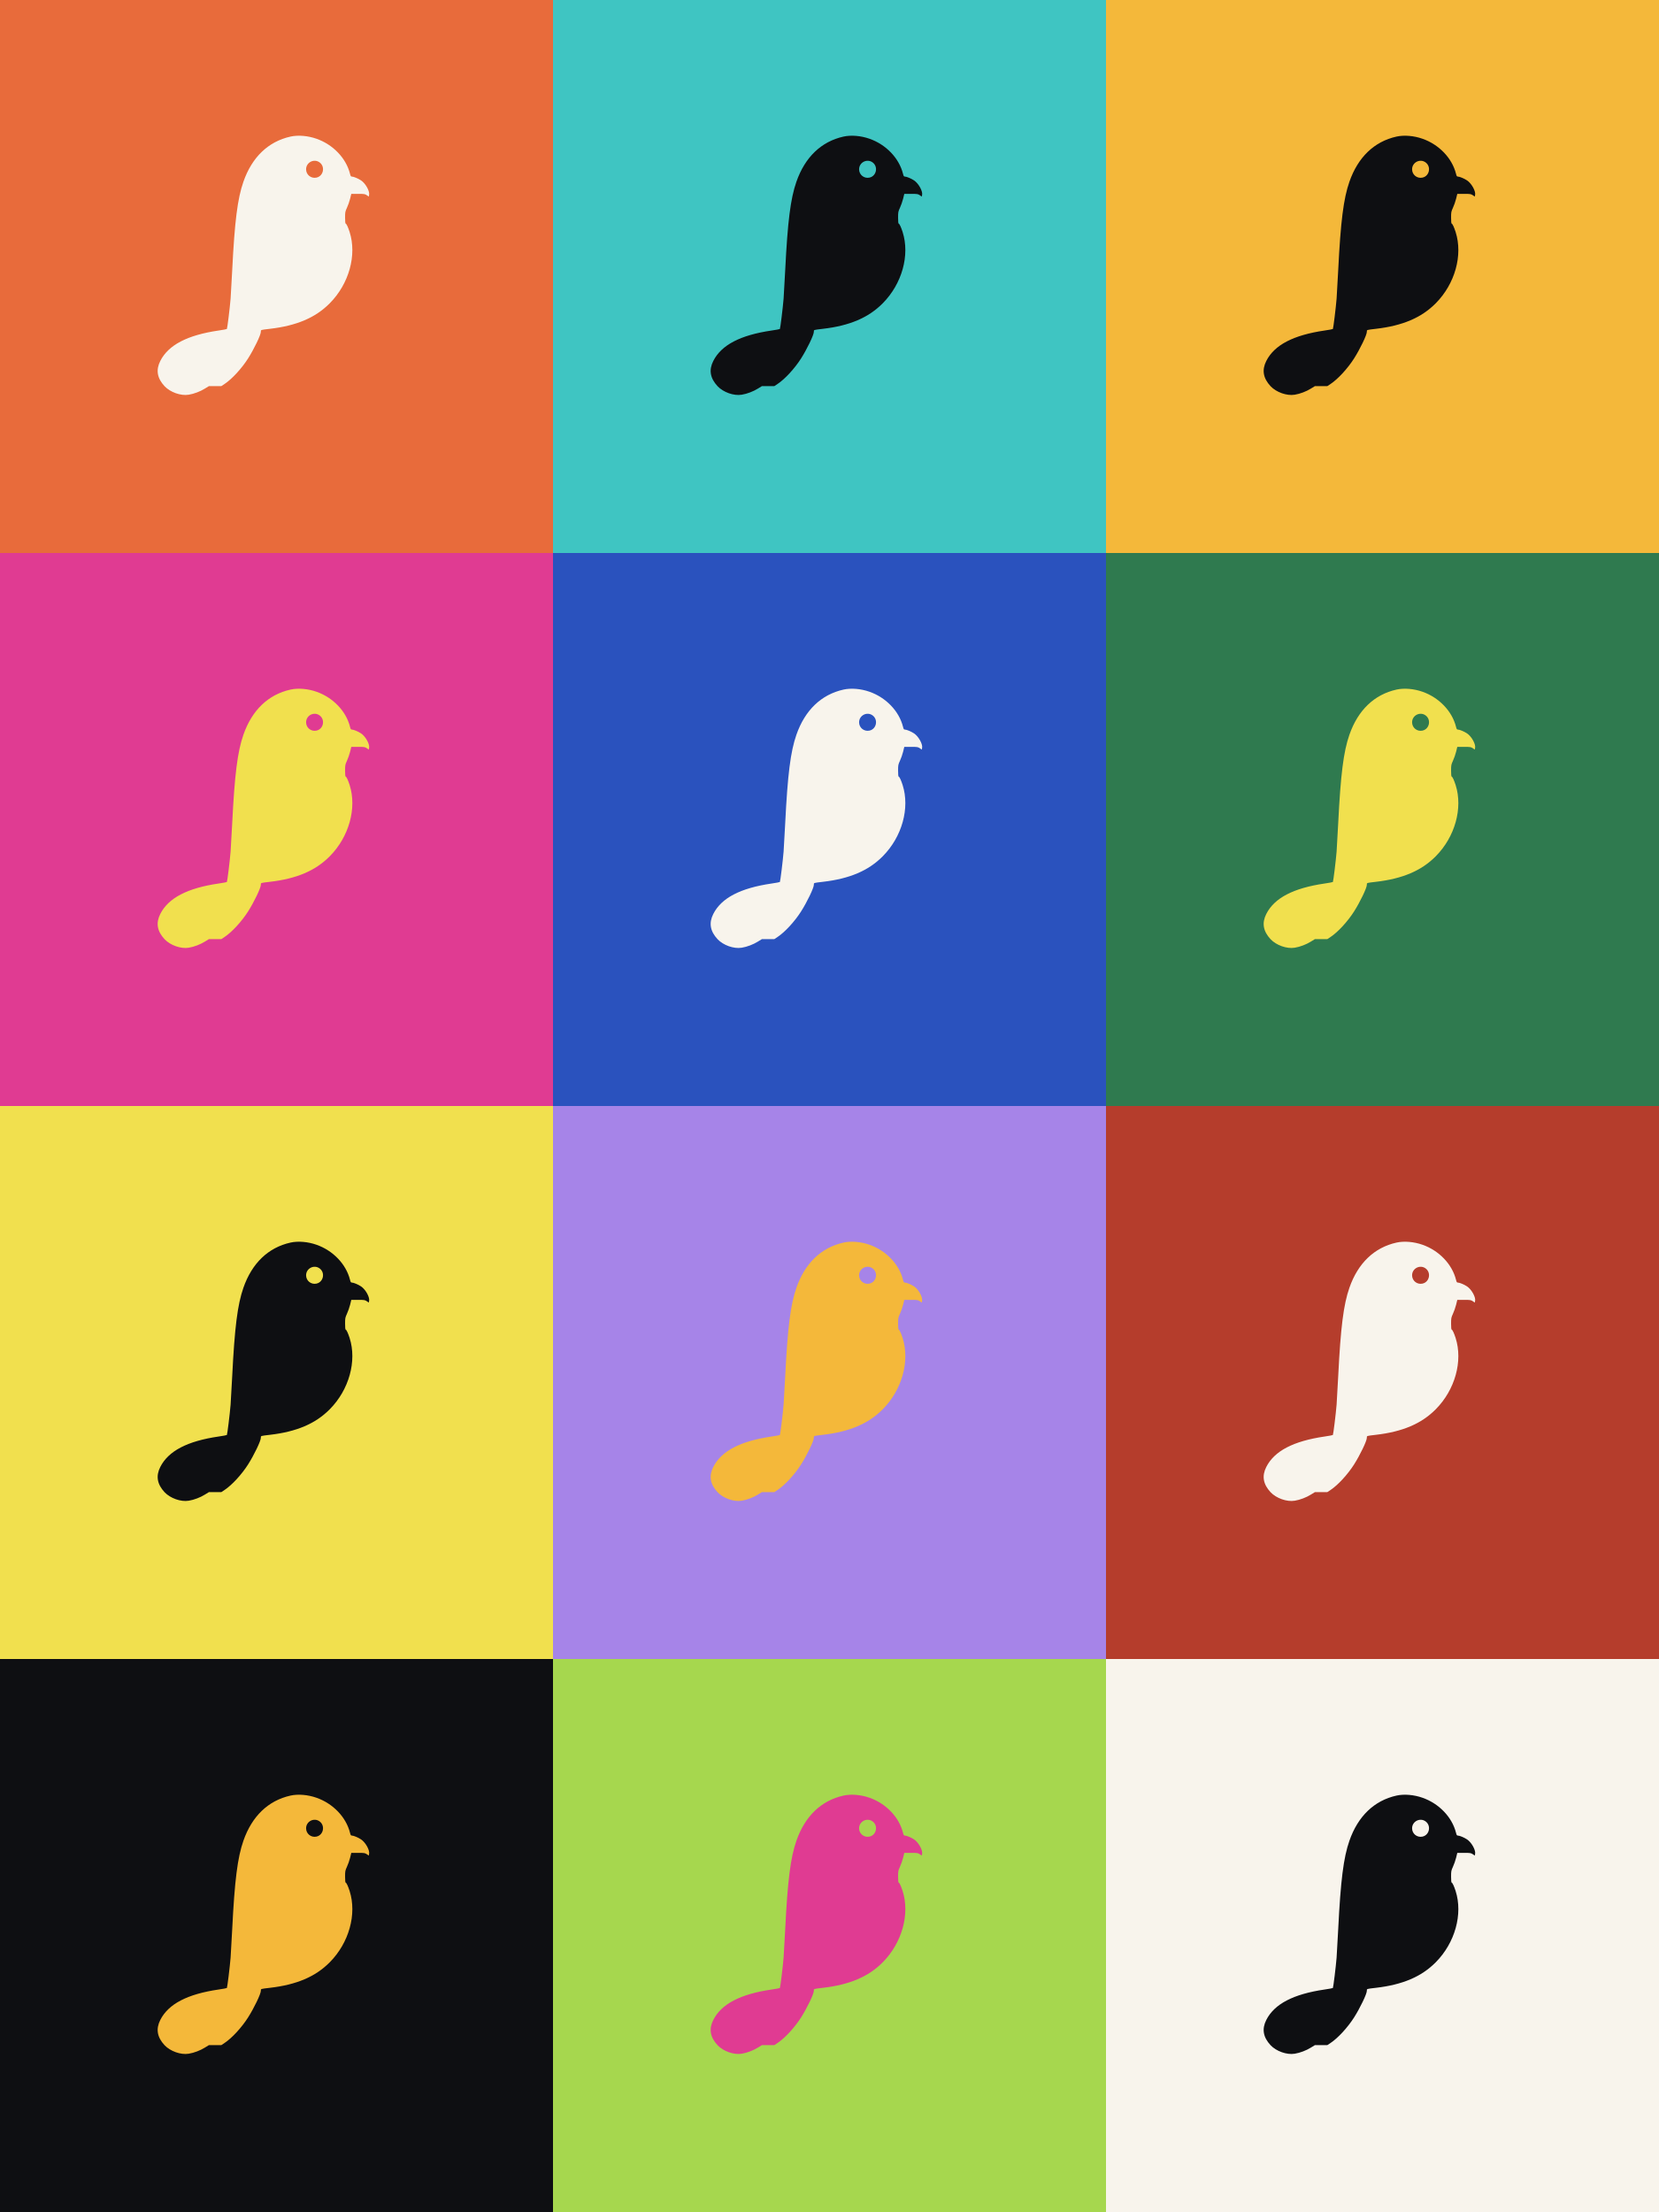
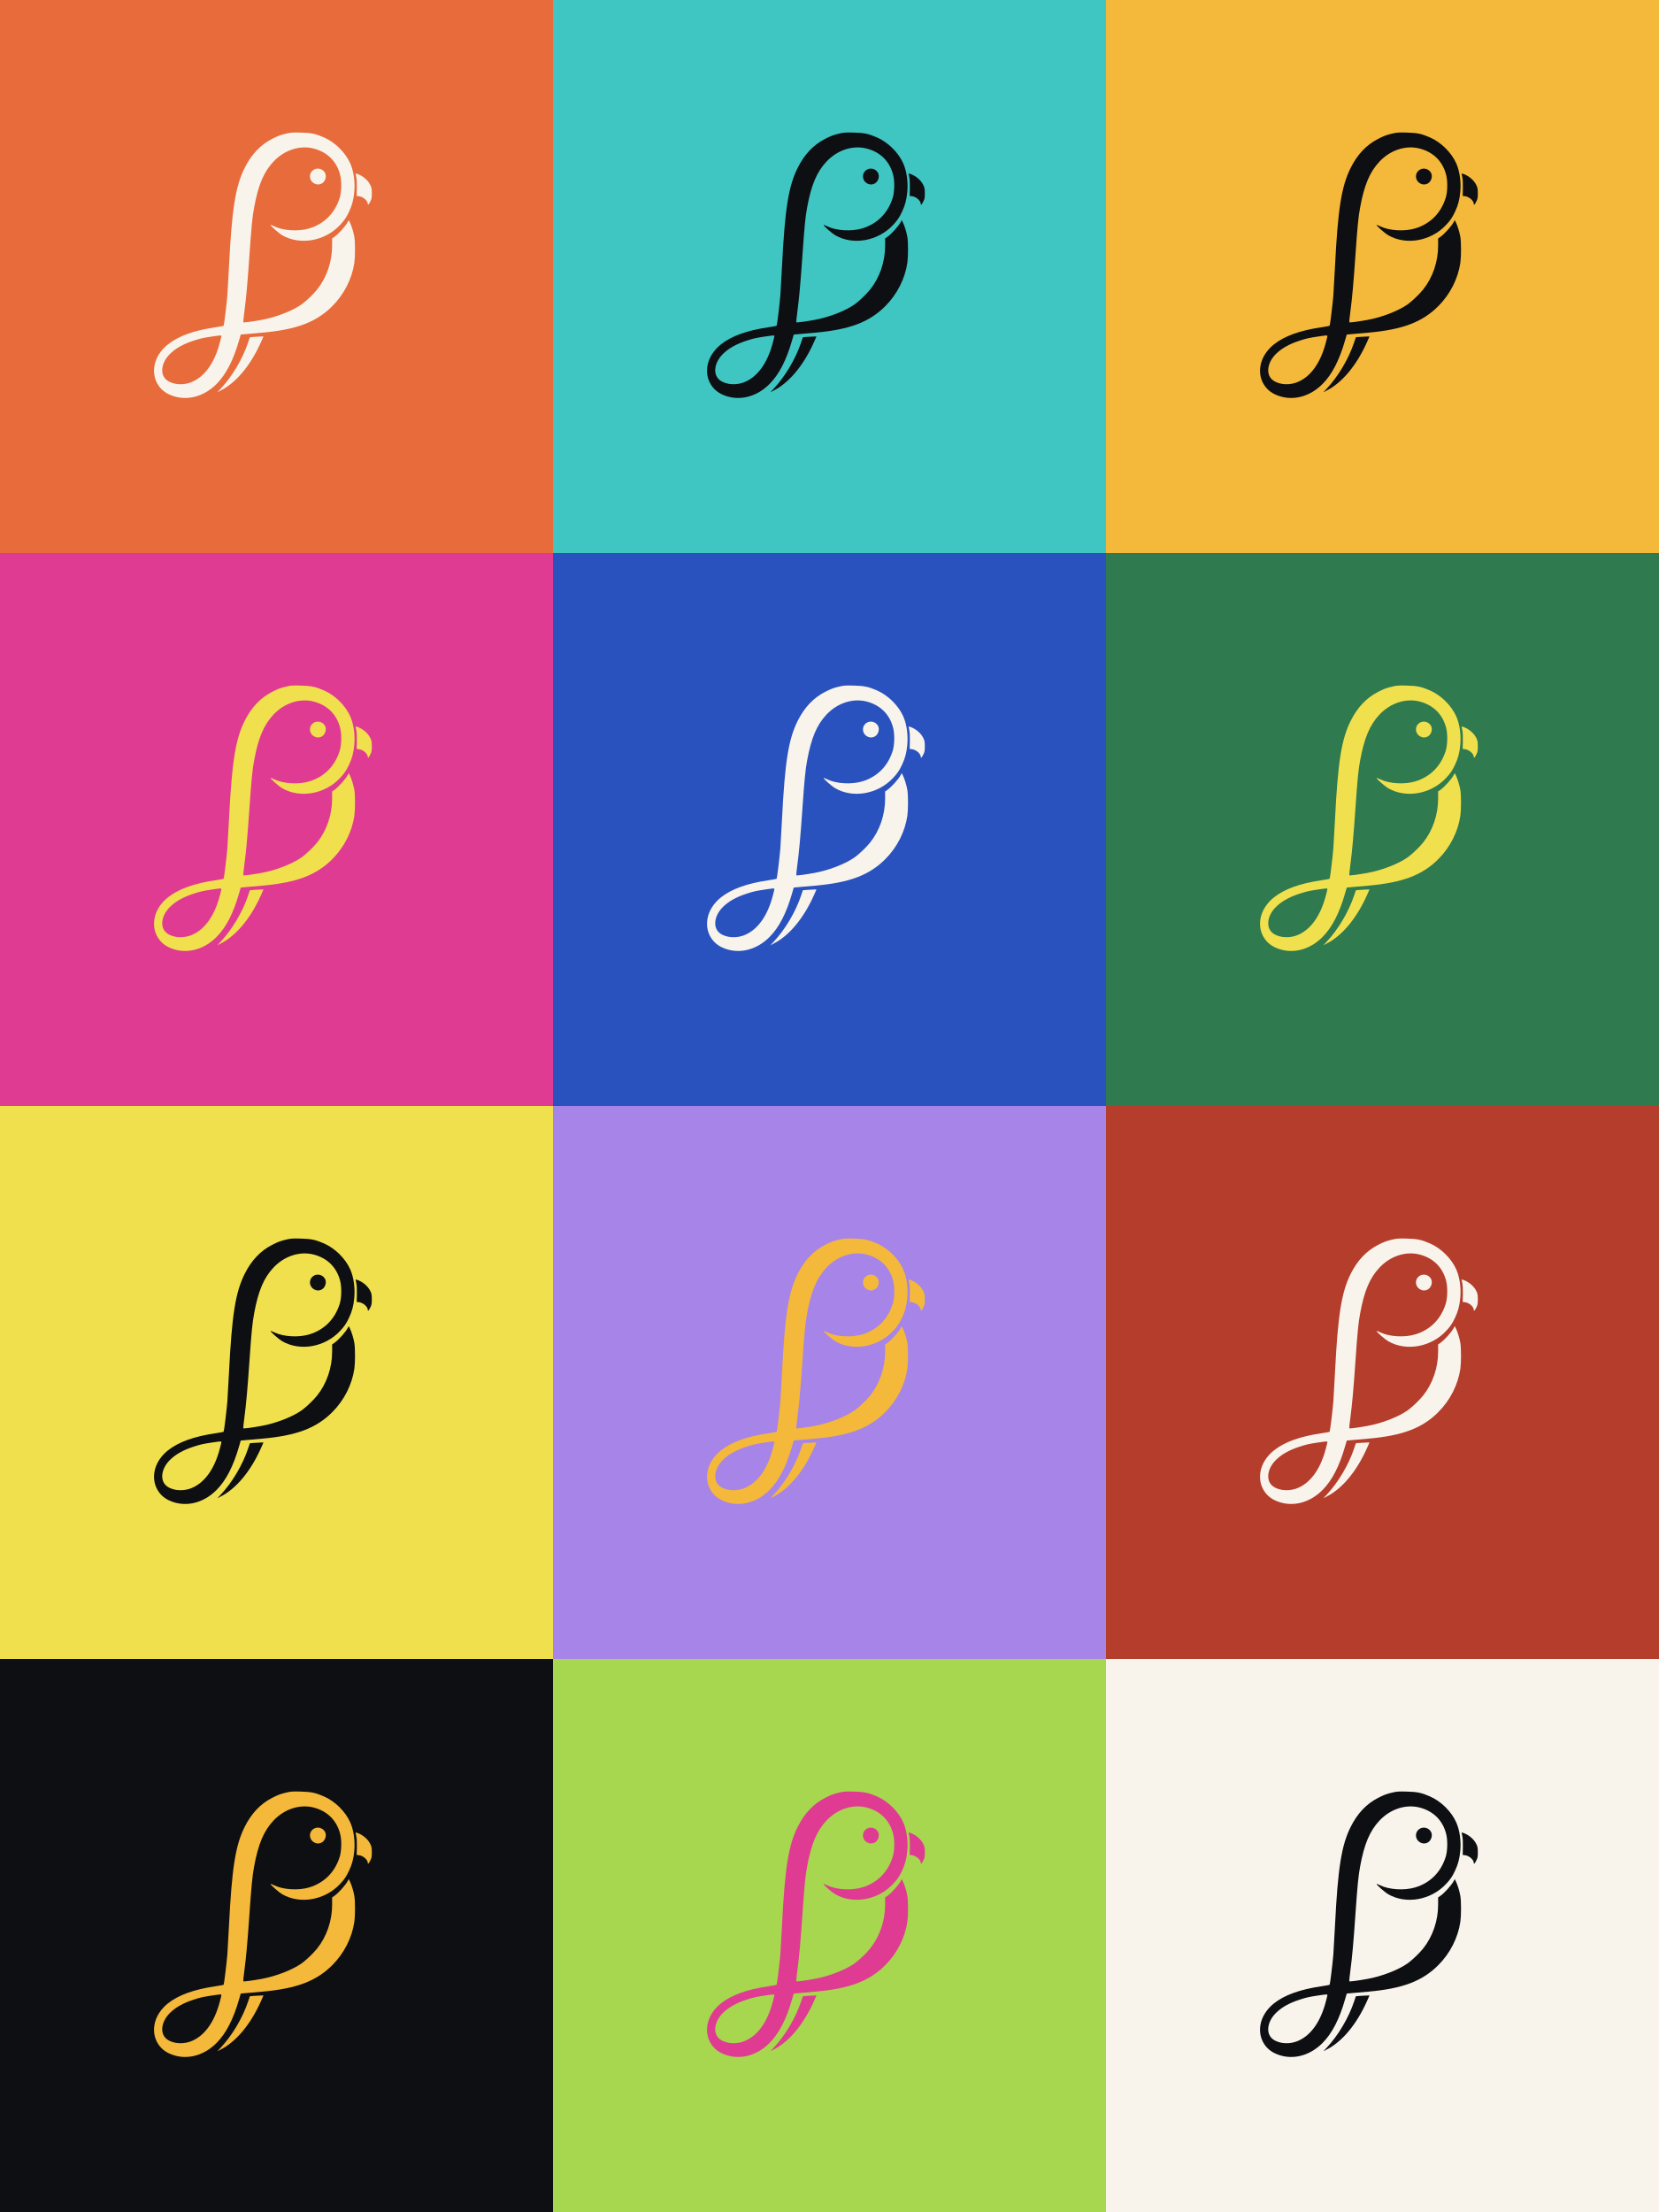
<svg xmlns="http://www.w3.org/2000/svg" viewBox="0 0 1500 2000" role="img" aria-label="MacParakeet Pop — twelve parakeets">
  <defs>
    <symbol id="bird" viewBox="0 0 1024 1024" preserveAspectRatio="xMidYMid meet">
-       <path fill="currentColor" fill-rule="evenodd" d="M 538.0 252.9 c -41.3 9.2 -71.4 38.1 -87.3 83.7 -10.9 31.2 -16.2 73.4 -20.7 163.4 -1.1 22.3 -2.5 46.1 -3.0 53.0 -1.4 17.2 -6.1 55.3 -6.9 56.2 -0.3 0.4 -7.1 1.6 -15.1 2.8 -58.2 8.5 -93.2 26.8 -108.2 56.4 -8.4 16.6 -5.9 31.8 7.8 46.6 10.5 11.3 30.3 18.4 44.9 15.9 9.8 -1.6 21.4 -6.0 30.0 -11.4 l 7.3 -4.5 11.5 -0.0 11.5 -0.0 6.3 -4.2 c 13.5 -9.0 31.1 -28.1 43.1 -46.8 11.3 -17.8 23.8 -43.7 23.8 -49.6 0.0 -3.8 -1.0 -3.4 16.5 -5.5 49.7 -5.7 84.6 -20.6 111.1 -47.3 35.7 -36.0 50.5 -89.1 36.8 -132.0 -2.9 -9.1 -6.0 -15.6 -7.4 -15.6 -0.6 -0.0 -1.0 -4.4 -1.0 -10.9 0.0 -10.3 0.2 -11.2 3.5 -18.5 2.0 -4.2 4.6 -11.7 5.8 -16.6 l 2.2 -9.0 12.5 -0.0 c 11.7 -0.0 12.8 0.2 16.2 2.5 l 3.7 2.5 0.6 -3.3 c 1.3 -7.0 -6.8 -21.4 -15.2 -26.8 -5.1 -3.4 -13.6 -6.9 -16.5 -6.9 -2.1 -0.0 -2.6 -0.8 -3.7 -5.3 -7.3 -28.9 -31.3 -54.0 -62.1 -64.8 -15.9 -5.6 -34.0 -7.1 -48.0 -4.0 z m 53.9 47.9 c 10.7 8.0 7.0 25.4 -6.0 28.1 -9.9 2.1 -19.1 -5.3 -19.1 -15.4 0.0 -12.9 14.8 -20.4 25.1 -12.7 z" />
+       <path fill="currentColor" fill-rule="evenodd" d="M 532.0 246.9 c -11.7 2.6 -16.9 4.5 -28.0 10.2 -21.6 11.0 -38.3 28.6 -50.8 53.5 -17.2 34.4 -23.8 75.8 -29.2 183.4 -1.1 22.3 -2.5 46.1 -3.0 53.0 -1.4 17.2 -6.1 55.3 -6.9 56.2 -0.3 0.4 -7.1 1.6 -15.1 2.8 -40.0 5.9 -68.5 16.2 -88.1 31.8 -13.7 10.9 -22.8 25.6 -25.0 40.4 -3.5 22.0 7.0 42.4 26.5 51.8 29.0 13.9 63.2 6.6 88.6 -19.0 17.6 -17.6 31.3 -44.2 41.9 -81.5 l 2.9 -10.0 13.3 -1.2 c 7.4 -0.6 19.3 -1.7 26.4 -2.3 64.1 -5.7 100.5 -19.6 130.1 -49.4 21.8 -21.9 36.3 -50.7 40.6 -80.2 1.6 -11.3 1.6 -37.7 0.0 -47.4 -1.4 -8.6 -5.4 -21.5 -8.4 -27.4 l -2.0 -4.0 -1.6 3.0 c -4.3 8.2 -17.7 23.1 -25.7 28.5 l -3.5 2.4 0.0 13.4 c 0.0 29.8 -10.0 59.0 -27.8 81.3 -6.9 8.6 -20.3 21.4 -28.5 27.3 -17.5 12.3 -47.6 24.0 -74.6 28.9 -16.8 3.1 -32.9 5.2 -33.6 4.4 -0.3 -0.3 0.6 -9.1 2.0 -19.6 3.4 -25.9 5.8 -52.5 9.4 -104.7 3.7 -53.4 5.4 -70.8 8.7 -88.5 7.7 -41.7 17.9 -65.8 36.0 -85.0 20.1 -21.2 48.5 -30.5 74.0 -24.0 25.9 6.6 43.4 24.3 49.5 49.8 2.8 11.6 2.3 31.1 -1.1 41.7 -9.0 28.4 -28.5 47.9 -56.2 56.4 -20.1 6.1 -48.3 4.4 -65.3 -3.9 -3.3 -1.6 -6.2 -2.7 -6.4 -2.4 -1.0 1.0 14.8 15.0 21.0 18.7 33.2 19.5 79.5 11.4 107.7 -18.8 7.9 -8.4 11.5 -13.7 16.7 -24.8 5.4 -11.5 8.2 -21.9 9.5 -36.0 1.8 -18.8 -1.0 -38.5 -7.4 -53.1 -9.0 -20.3 -28.4 -39.4 -49.1 -48.3 -15.5 -6.7 -23.1 -8.3 -42.5 -8.8 -13.7 -0.4 -17.9 -0.2 -25.0 1.4 z m -122.0 375.3 c 0.0 0.7 -1.3 6.4 -3.0 12.5 -10.2 39.0 -29.5 64.8 -55.1 73.9 -17.0 5.9 -37.5 2.5 -46.3 -7.8 -9.5 -11.1 -5.7 -30.7 8.9 -45.2 10.4 -10.4 24.5 -18.4 43.5 -24.6 13.0 -4.3 18.4 -5.5 35.5 -8.0 15.0 -2.2 16.5 -2.3 16.5 -0.8 z" />
+       <path fill="currentColor" d="M 582.0 313.8 c -10.7 5.3 -10.7 20.4 0.1 26.0 10.1 5.3 21.0 -1.7 21.2 -13.5 0.1 -10.4 -11.7 -17.4 -21.3 -12.5 z" />
+       <path fill="currentColor" d="M 659.7 327.7 c 1.0 4.7 1.3 11.2 1.1 21.0 l -0.3 14.1 4.6 0.6 c 7.5 1.0 15.9 8.4 15.9 14.1 0.0 3.1 1.9 1.4 4.7 -4.3 2.5 -5.0 2.8 -6.8 2.8 -15.2 0.0 -8.1 -0.4 -10.3 -2.6 -15.0 -4.5 -9.5 -14.5 -17.9 -25.5 -21.4 -2.2 -0.7 -2.2 -0.6 -0.7 6.1 z" />
+       <path fill="currentColor" d="M 469.1 623.9 l -6.4 0.6 -3.2 9.5 c -10.2 30.6 -29.7 63.4 -51.4 86.4 l -5.6 5.9 5.5 -2.8 c 29.1 -14.5 56.2 -47.0 75.5 -90.5 l 4.4 -10.0 -6.2 0.2 c -3.4 0.1 -9.1 0.4 -12.6 0.7 z" />
    </symbol>
  </defs>
  <g>
    <rect x="0" y="0" width="500" height="500" fill="#E86B3B" />
    <use href="#bird" x="0" y="0" width="500" height="500" color="#F8F4EC" />
  </g>
  <g>
    <rect x="500" y="0" width="500" height="500" fill="#3FC5C2" />
    <use href="#bird" x="500" y="0" width="500" height="500" color="#0E0F12" />
  </g>
  <g>
    <rect x="1000" y="0" width="500" height="500" fill="#F4B83A" />
    <use href="#bird" x="1000" y="0" width="500" height="500" color="#0E0F12" />
  </g>
  <g>
    <rect x="0" y="500" width="500" height="500" fill="#E03B92" />
    <use href="#bird" x="0" y="500" width="500" height="500" color="#F1E04E" />
  </g>
  <g>
    <rect x="500" y="500" width="500" height="500" fill="#2A52BE" />
    <use href="#bird" x="500" y="500" width="500" height="500" color="#F8F4EC" />
  </g>
  <g>
    <rect x="1000" y="500" width="500" height="500" fill="#2F7A4F" />
    <use href="#bird" x="1000" y="500" width="500" height="500" color="#F1E04E" />
  </g>
  <g>
    <rect x="0" y="1000" width="500" height="500" fill="#F1E04E" />
    <use href="#bird" x="0" y="1000" width="500" height="500" color="#0E0F12" />
  </g>
  <g>
    <rect x="500" y="1000" width="500" height="500" fill="#A684E8" />
    <use href="#bird" x="500" y="1000" width="500" height="500" color="#F4B83A" />
  </g>
  <g>
    <rect x="1000" y="1000" width="500" height="500" fill="#B53D2C" />
    <use href="#bird" x="1000" y="1000" width="500" height="500" color="#F8F4EC" />
  </g>
  <g>
    <rect x="0" y="1500" width="500" height="500" fill="#0E0F12" />
    <use href="#bird" x="0" y="1500" width="500" height="500" color="#F4B83A" />
  </g>
  <g>
    <rect x="500" y="1500" width="500" height="500" fill="#A6D74E" />
    <use href="#bird" x="500" y="1500" width="500" height="500" color="#E03B92" />
  </g>
  <g>
    <rect x="1000" y="1500" width="500" height="500" fill="#F8F4EC" />
    <use href="#bird" x="1000" y="1500" width="500" height="500" color="#0E0F12" />
  </g>
</svg>
